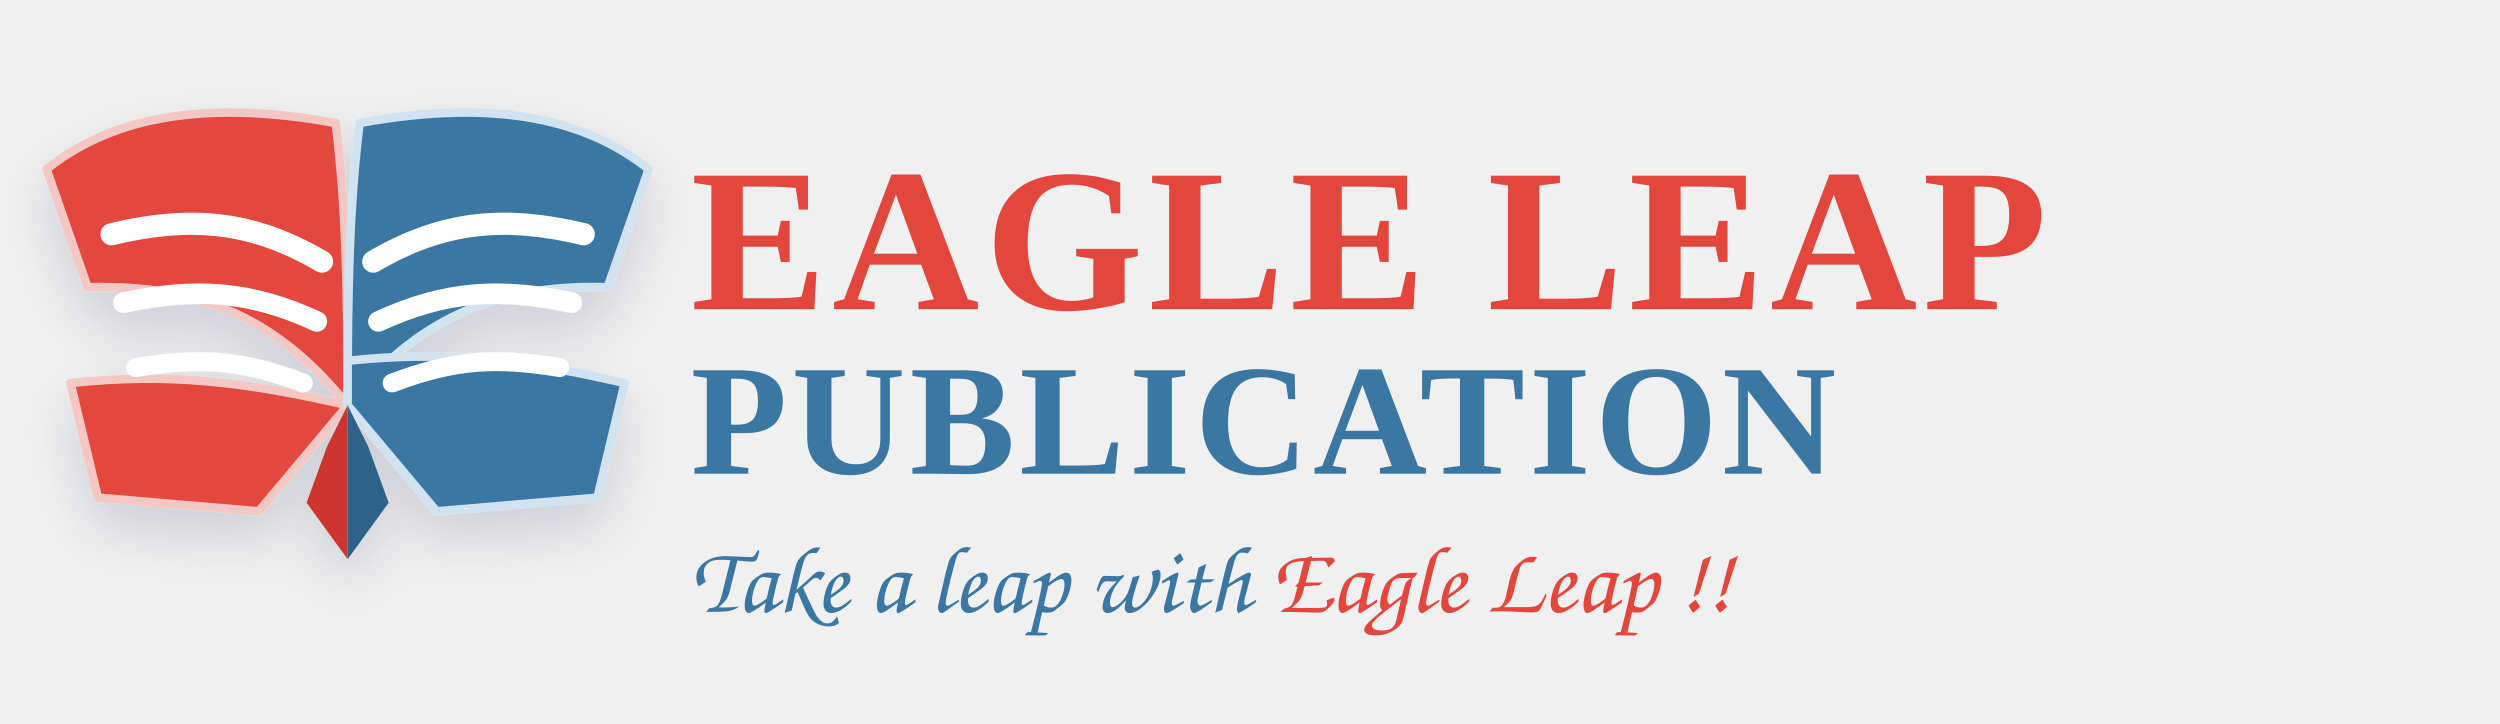
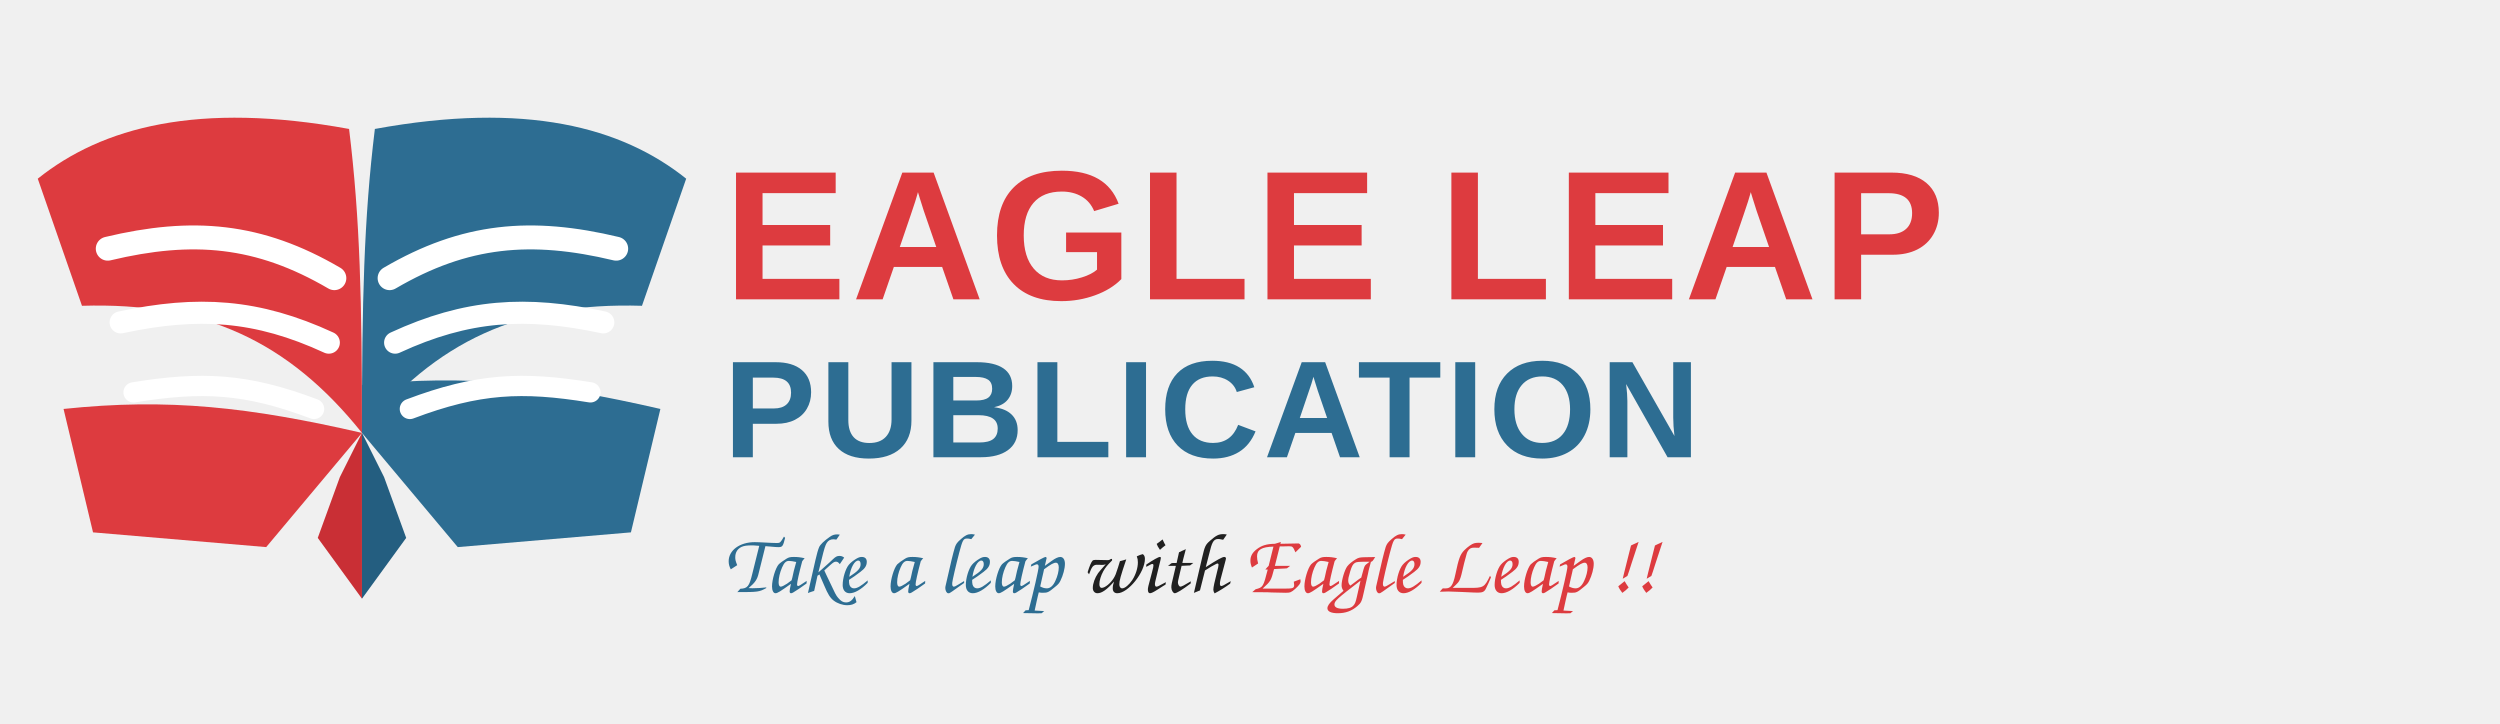
<svg xmlns="http://www.w3.org/2000/svg" viewBox="0 0 760 220" role="img" aria-labelledby="horizontalTitle horizontalDesc">
-   <defs>
-     <filter id="shadow" x="-20%" y="-20%" width="140%" height="140%">
-       <feDropShadow dx="0" dy="8" stdDeviation="8" flood-color="#0b183f" flood-opacity="0.14" />
-     </filter>
-   </defs>
-   <g transform="translate(10 14)" filter="url(#shadow)" stroke-linejoin="round" stroke-linecap="round">
-     <g transform="translate(0 0) scale(0.52)">
-       <path d="M184 210C144 160 98 139 32 141L8 72C43 44 95 30 177 45c6 49 7 94 7 165Z" fill="#e3463d" stroke="#f3c8c4" stroke-width="5" />
-       <path d="M184 210c40-50 86-71 152-69l24-69c-35-28-87-42-169-27-6 49-7 94-7 165Z" fill="#3b77a3" stroke="#d1e3f0" stroke-width="5" />
-       <path d="M184 210 132 272 38 264 22 197c57-6 101-1 162 13Z" fill="#e3463d" stroke="#f3c8c4" stroke-width="5" />
-       <path d="m184 210 52 62 94-8 16-67c-61-14-105-19-162-13Z" fill="#3b77a3" stroke="#d1e3f0" stroke-width="5" />
-       <path d="M184 210v90l-24-33 12-33Z" fill="#cb352d" />
-       <path d="M184 210v90l24-33-12-33Z" fill="#2f6489" />
-       <path d="M46 110c46-11 82-8 123 16" fill="none" stroke="#ffffff" stroke-width="13" />
-       <path d="M53 150c42-9 74-7 113 11" fill="none" stroke="#ffffff" stroke-width="12" />
-       <path d="M60 188c37-6 61-5 98 9" fill="none" stroke="#ffffff" stroke-width="11" />
-       <path d="M322 110c-46-11-82-8-123 16" fill="none" stroke="#ffffff" stroke-width="13" />
-       <path d="M315 150c-42-9-74-7-113 11" fill="none" stroke="#ffffff" stroke-width="12" />
-       <path d="M308 188c-37-6-61-5-98 9" fill="none" stroke="#ffffff" stroke-width="11" />
-       <path d="M164 56c-12 2-20 10-23 29 15-3 24-11 30-27l-7-2Z" fill="#e3463d" />
-       <path d="M204 56c12 2 20 10 23 29-15-3-24-11-30-27l7-2Z" fill="#3b77a3" />
-     </g>
+   <g transform="translate(7 14) scale(.56 .56)" stroke-linejoin="round" stroke-linecap="round">
+     <path d="M184 210C144 160 98 139 32 141L8 72C43 44 95 30 177 45c6 49 7 94 7 165Z" fill="#dd3b3f" />
+     <path d="M184 210c40-50 86-71 152-69l24-69c-35-28-87-42-169-27-6 49-7 94-7 165Z" fill="#2d6d92" />
+     <path d="M184 210 132 272 38 264 22 197c57-6 101-1 162 13Z" fill="#dd3b3f" />
+     <path d="m184 210 52 62 94-8 16-67c-61-14-105-19-162-13Z" fill="#2d6d92" />
+     <path d="M184 210v90l-24-33 12-33Z" fill="#c92f35" />
+     <path d="M184 210v90l24-33-12-33Z" fill="#245e80" />
+     <path d="M46 110c46-11 82-8 123 16" fill="none" stroke="#fff" stroke-width="13" />
+     <path d="M53 150c42-9 74-7 113 11" fill="none" stroke="#fff" stroke-width="12" />
+     <path d="M60 188c37-6 61-5 98 9" fill="none" stroke="#fff" stroke-width="11" />
+     <path d="M322 110c-46-11-82-8-123 16" fill="none" stroke="#fff" stroke-width="13" />
+     <path d="M315 150c-42-9-74-7-113 11" fill="none" stroke="#fff" stroke-width="12" />
+     <path d="M308 188c-37-6-61-5-98 9" fill="none" stroke="#fff" stroke-width="11" />
+     <path d="M164 56c-12 2-20 10-23 29 15-3 24-11 30-27l-7-2Z" fill="#dd3b3f" />
+     <path d="M204 56c12 2 20 10 23 29-15-3-24-11-30-27l7-2Z" fill="#2d6d92" />
  </g>
-   <text x="210" y="94" fill="#e3463d" font-size="62" font-weight="900" letter-spacing="1.6">
-     EAGLE LEAP
-   </text>
-   <text x="210" y="144" fill="#3b77a3" font-size="48" font-weight="800" letter-spacing="1.3">
-     PUBLICATION
-   </text>
-   <text x="210" y="186" font-size="29" font-style="italic" font-family="'Segoe Script', 'Brush Script MT', cursive" fill="#3b77a3">
-     Take a leap with
-     <tspan fill="#e3463d"> Eagle Leap !!</tspan>
+   <text x="220" y="91" fill="#dd3b3f" font-family="Arial, Helvetica, sans-serif" font-size="56" font-weight="800" letter-spacing="1.5">EAGLE LEAP</text>
+   <text x="220" y="139" fill="#2d6d92" font-family="Arial, Helvetica, sans-serif" font-size="42" font-weight="800" letter-spacing="1.3">PUBLICATION</text>
+   <text x="220" y="180" font-family="'Segoe Script', 'Brush Script MT', cursive" font-size="26" font-style="italic" fill="#2d6d92">
+     Take a leap <tspan fill="#202020">with</tspan>
+     <tspan fill="#dd3b3f">Eagle Leap !!</tspan>
  </text>
</svg>
